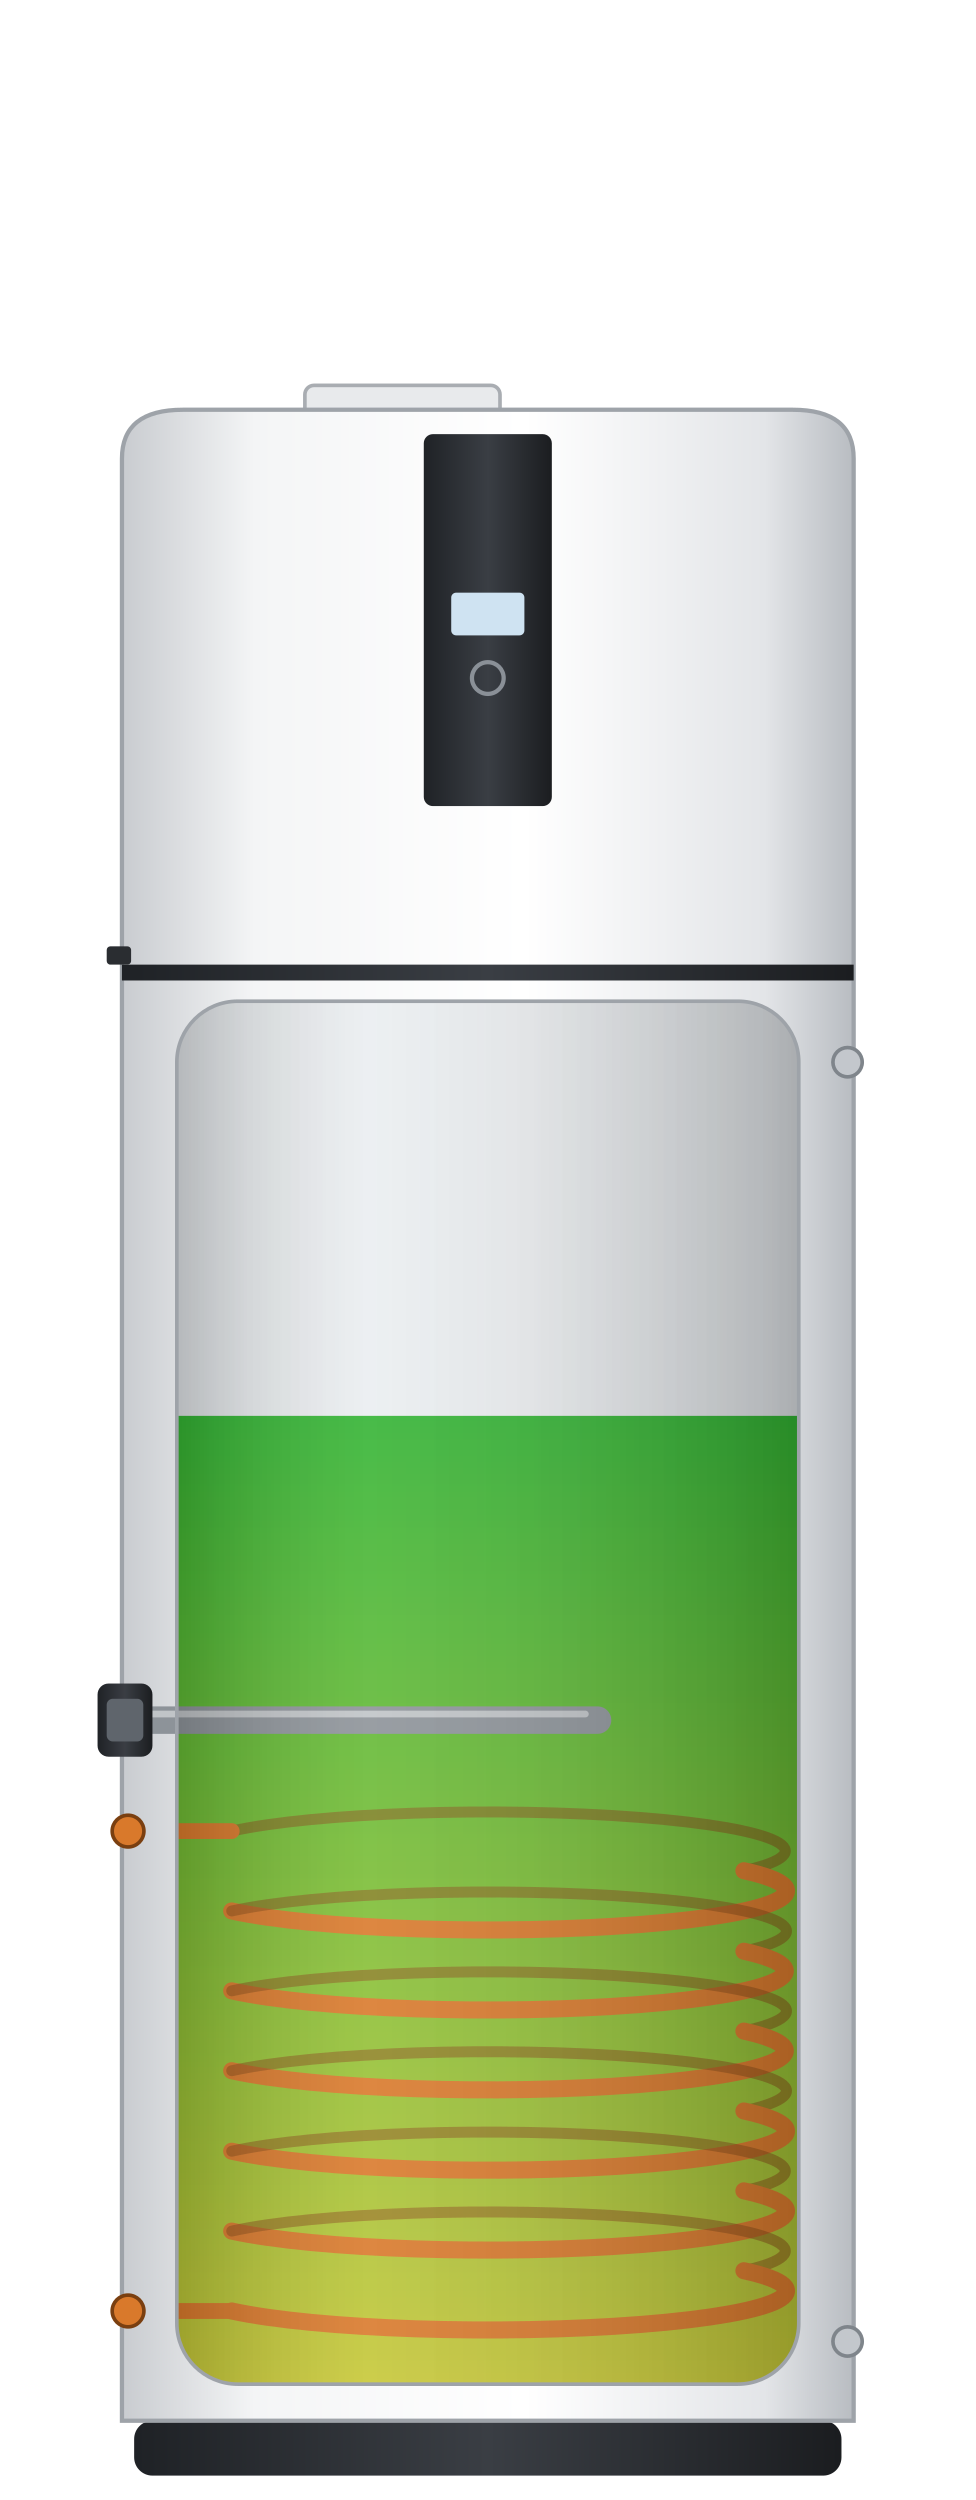
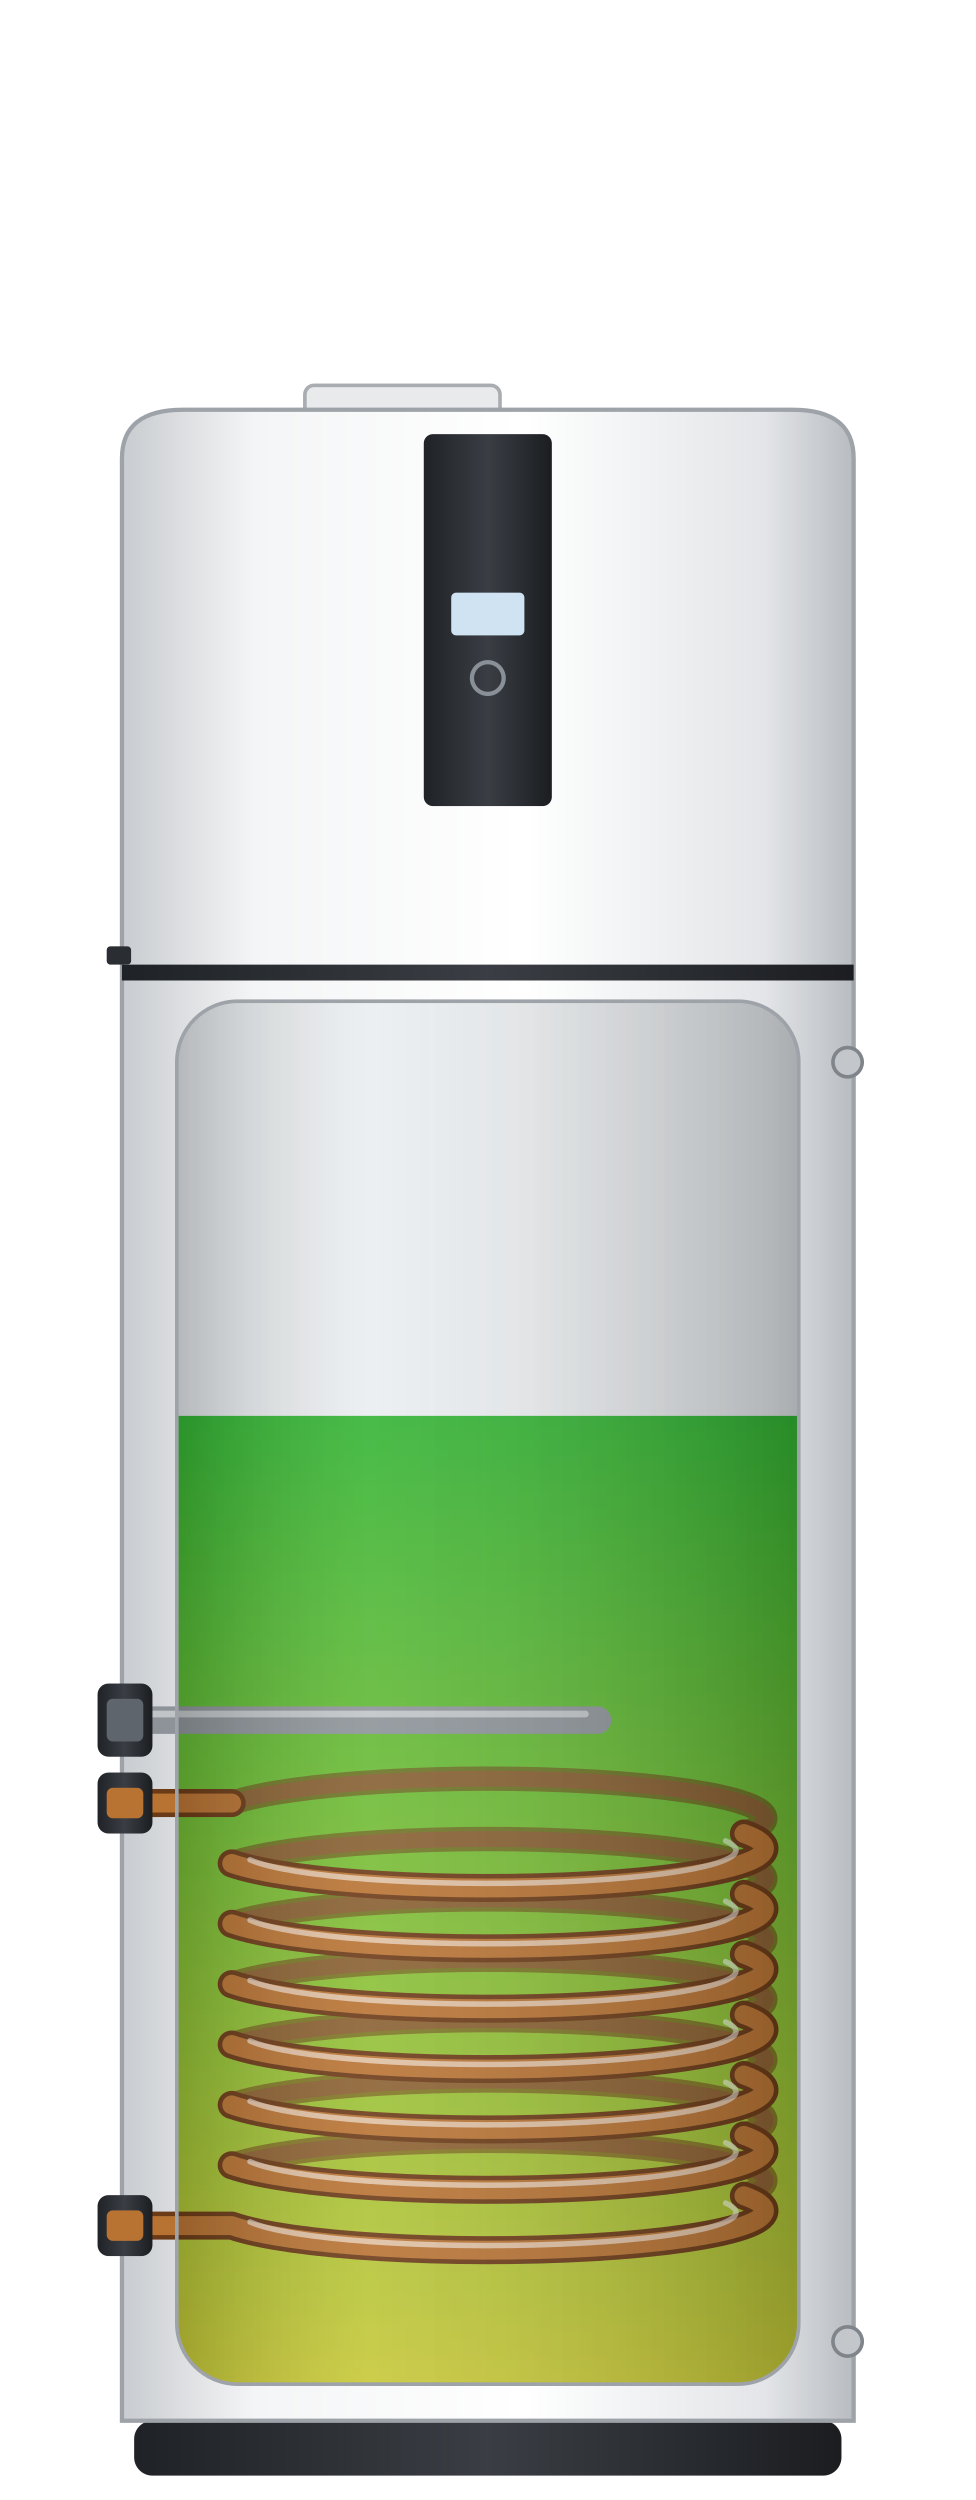
<svg xmlns="http://www.w3.org/2000/svg" viewBox="0 0 160 410" width="320" height="820">
  <defs>
    <linearGradient id="body" x1="0" x2="1">
      <stop offset="0" stop-color="#c9ccd0" />
      <stop offset=".18" stop-color="#f4f5f6" />
      <stop offset=".55" stop-color="#ffffff" />
      <stop offset=".88" stop-color="#e3e5e8" />
      <stop offset="1" stop-color="#b9bdc2" />
    </linearGradient>
    <linearGradient id="dark" x1="0" x2="1">
      <stop offset="0" stop-color="#1f2226" />
      <stop offset=".5" stop-color="#3a3e44" />
      <stop offset="1" stop-color="#1b1d20" />
    </linearGradient>
    <linearGradient id="water" x1="0" y1="1" x2="0" y2="0">
      <stop offset="0" stop-color="hsl(60,70%,45%)" />
      <stop offset="1" stop-color="hsl(120,70%,40%)" />
    </linearGradient>
    <linearGradient id="glass" x1="0" x2="1">
      <stop offset="0" stop-color="#000" stop-opacity=".18" />
      <stop offset=".3" stop-color="#fff" stop-opacity=".10" />
      <stop offset="1" stop-color="#000" stop-opacity=".22" />
    </linearGradient>
    <clipPath id="win">
      <rect x="29" y="164.2" width="102.0" height="226.8" rx="10" />
    </clipPath>
  </defs>
  <rect x="50.0" y="63.2" width="32.0" height="7" rx="1.5" fill="#e8eaec" stroke="#a9adb2" stroke-width=".6" />
  <rect x="22" y="397.0" width="116.0" height="9.0" rx="3" fill="url(#dark)" />
  <path d="M20,75.2 Q20,67.2 30,67.2 H130.0 Q140.0,67.2 140.0,75.2 V397.0 H20 Z" fill="url(#body)" stroke="#9ea3a9" stroke-width=".7" />
  <rect x="20" y="158.2" width="120.0" height="2.6" fill="url(#dark)" />
  <rect x="69.5" y="71.2" width="21" height="61" rx="1.5" fill="url(#dark)" />
  <rect x="74.0" y="97.2" width="12" height="7" rx=".8" fill="#cfe3f2" />
  <circle cx="80.0" cy="111.2" r="2.6" fill="none" stroke="#8a9097" stroke-width=".7" />
  <rect x="17.5" y="155.2" width="4" height="3" rx=".6" fill="#2a2d31" />
  <rect x="29" y="164.2" width="102.0" height="226.8" rx="10" fill="#dfe3e7" opacity=".55" />
  <g clip-path="url(#win)">
    <rect x="29" y="232.2" width="102.0" height="158.8" fill="url(#water)" opacity=".9" />
  </g>
  <line x1="23" y1="282.1" x2="98.0" y2="282.1" stroke="#8d9399" stroke-width="4.5" stroke-linecap="round" />
  <line x1="25" y1="281.1" x2="96.0" y2="281.1" stroke="rgba(255,255,255,.45)" stroke-width="1.1" stroke-linecap="round" />
-   <g class="coil" clip-path="url(#win)" fill="none" stroke-linecap="round">
-     <path d="M38.0,300.3 A42.0,5.5 0 0 1 122.0,306.8" stroke="#8a4b16" stroke-width="1.8" opacity=".5" />
-     <path d="M122.0,306.8 A42.0,5.5 0 0 1 38.0,313.4" stroke="#d9792b" stroke-width="2.8" />
-     <path d="M38.0,313.4 A42.0,5.5 0 0 1 122.0,320.0" stroke="#8a4b16" stroke-width="1.8" opacity=".5" />
-     <path d="M122.0,320.0 A42.0,5.5 0 0 1 38.0,326.5" stroke="#d9792b" stroke-width="2.8" />
-     <path d="M38.0,326.5 A42.0,5.5 0 0 1 122.0,333.1" stroke="#8a4b16" stroke-width="1.8" opacity=".5" />
-     <path d="M122.0,333.1 A42.0,5.5 0 0 1 38.0,339.6" stroke="#d9792b" stroke-width="2.8" />
-     <path d="M38.0,339.6 A42.0,5.5 0 0 1 122.0,346.2" stroke="#8a4b16" stroke-width="1.8" opacity=".5" />
-     <path d="M122.0,346.2 A42.0,5.5 0 0 1 38.0,352.8" stroke="#d9792b" stroke-width="2.8" />
-     <path d="M38.0,352.8 A42.0,5.5 0 0 1 122.0,359.3" stroke="#8a4b16" stroke-width="1.8" opacity=".5" />
-     <path d="M122.0,359.3 A42.0,5.5 0 0 1 38.0,365.9" stroke="#d9792b" stroke-width="2.8" />
-     <path d="M38.0,365.9 A42.0,5.5 0 0 1 122.0,372.4" stroke="#8a4b16" stroke-width="1.8" opacity=".5" />
-     <path d="M122.0,372.4 A42.0,5.5 0 0 1 38.0,379.0" stroke="#d9792b" stroke-width="2.8" />
-     <path d="M38.0,300.3 H27.0" stroke="#d9792b" stroke-width="2.6" />
-     <path d="M38.0,379.0 H27.0" stroke="#d9792b" stroke-width="2.6" />
+   <g fill="none" stroke-linecap="round">
+     <path d="M38,295.7 A42,6.0 0 0 1 122,300.7 M38,305.6 A42,6.0 0 0 1 122,310.6 M38,315.5 A42,6.0 0 0 1 122,320.5 M38,325.4 A42,6.0 0 0 1 122,330.4 M38,335.3 A42,6.0 0 0 1 122,340.3 M38,345.2 A42,6.0 0 0 1 122,350.2 M38,355.1 A42,6.0 0 0 1 122,360.1" stroke="#6b3a16" stroke-width="4" opacity=".55" />
+     <path d="M38,295.7 A42,6.0 0 0 1 122,300.7 M38,305.6 A42,6.0 0 0 1 122,310.6 M38,315.5 A42,6.0 0 0 1 122,320.5 M38,325.4 A42,6.0 0 0 1 122,330.4 M38,335.3 A42,6.0 0 0 1 122,340.3 M38,345.2 A42,6.0 0 0 1 122,350.2 M38,355.1 A42,6.0 0 0 1 122,360.1" stroke="#8d5a35" stroke-width="2.6" opacity=".8" />
+     <path d="M23,295.7 H38 M23,365 H38 M122,300.7 A42,6.0 0 0 1 38,305.6 M122,310.6 A42,6.0 0 0 1 38,315.5 M122,320.5 A42,6.0 0 0 1 38,325.4 M122,330.4 A42,6.0 0 0 1 38,335.3 M122,340.3 A42,6.0 0 0 1 38,345.2 M122,350.2 A42,6.0 0 0 1 38,355.1 M122,360.1 A42,6.0 0 0 1 38,365" stroke="#6b3a16" stroke-width="4.6" />
+     <path d="M23,295.7 H38 M23,365 H38 M122,300.7 A42,6.0 0 0 1 38,305.6 M122,310.6 A42,6.0 0 0 1 38,315.5 M122,320.5 A42,6.0 0 0 1 38,325.4 M122,330.4 A42,6.0 0 0 1 38,335.3 M122,340.3 A42,6.0 0 0 1 38,345.2 M122,350.2 A42,6.0 0 0 1 38,355.1 M122,360.1 A42,6.0 0 0 1 38,365" stroke="#b87333" stroke-width="3.1" />
+     <path d="M119,301.9 A39,5.2 0 0 1 41,305 M119,311.8 A39,5.2 0 0 1 41,314.9 M119,321.7 A39,5.2 0 0 1 41,324.8 M119,331.6 A39,5.2 0 0 1 41,334.7 M119,341.5 A39,5.2 0 0 1 41,344.6 M119,351.4 A39,5.2 0 0 1 41,354.5 M119,361.3 A39,5.2 0 0 1 41,364.4" stroke="rgba(255,255,255,.55)" stroke-width=".9" />
  </g>
-   <circle cx="21.0" cy="300.3" r="2.6" fill="#d9792b" stroke="#7a3f10" stroke-width=".6" />
-   <circle cx="21.0" cy="379.0" r="2.6" fill="#d9792b" stroke="#7a3f10" stroke-width=".6" />
+   <rect x="16" y="290.7" width="9" height="10" rx="1.8" fill="url(#dark)" />
+   <rect x="17.5" y="293.2" width="6" height="5" rx="1" fill="#b87333" />
+   <rect x="16" y="360" width="9" height="10" rx="1.8" fill="url(#dark)" />
+   <rect x="17.5" y="362.5" width="6" height="5" rx="1" fill="#b87333" />
  <rect x="29" y="164.2" width="102.0" height="226.8" rx="10" fill="url(#glass)" stroke="#9ea3a9" stroke-width=".6" />
  <rect x="16" y="276.1" width="9" height="12" rx="1.8" fill="url(#dark)" />
  <rect x="17.5" y="278.6" width="6" height="7" rx="1" fill="#5f656c" />
  <circle cx="139.0" cy="174.2" r="2.4" fill="#c3c7cc" stroke="#7f858b" stroke-width=".6" />
  <circle cx="139.0" cy="384.0" r="2.4" fill="#c3c7cc" stroke="#7f858b" stroke-width=".6" />
</svg>
